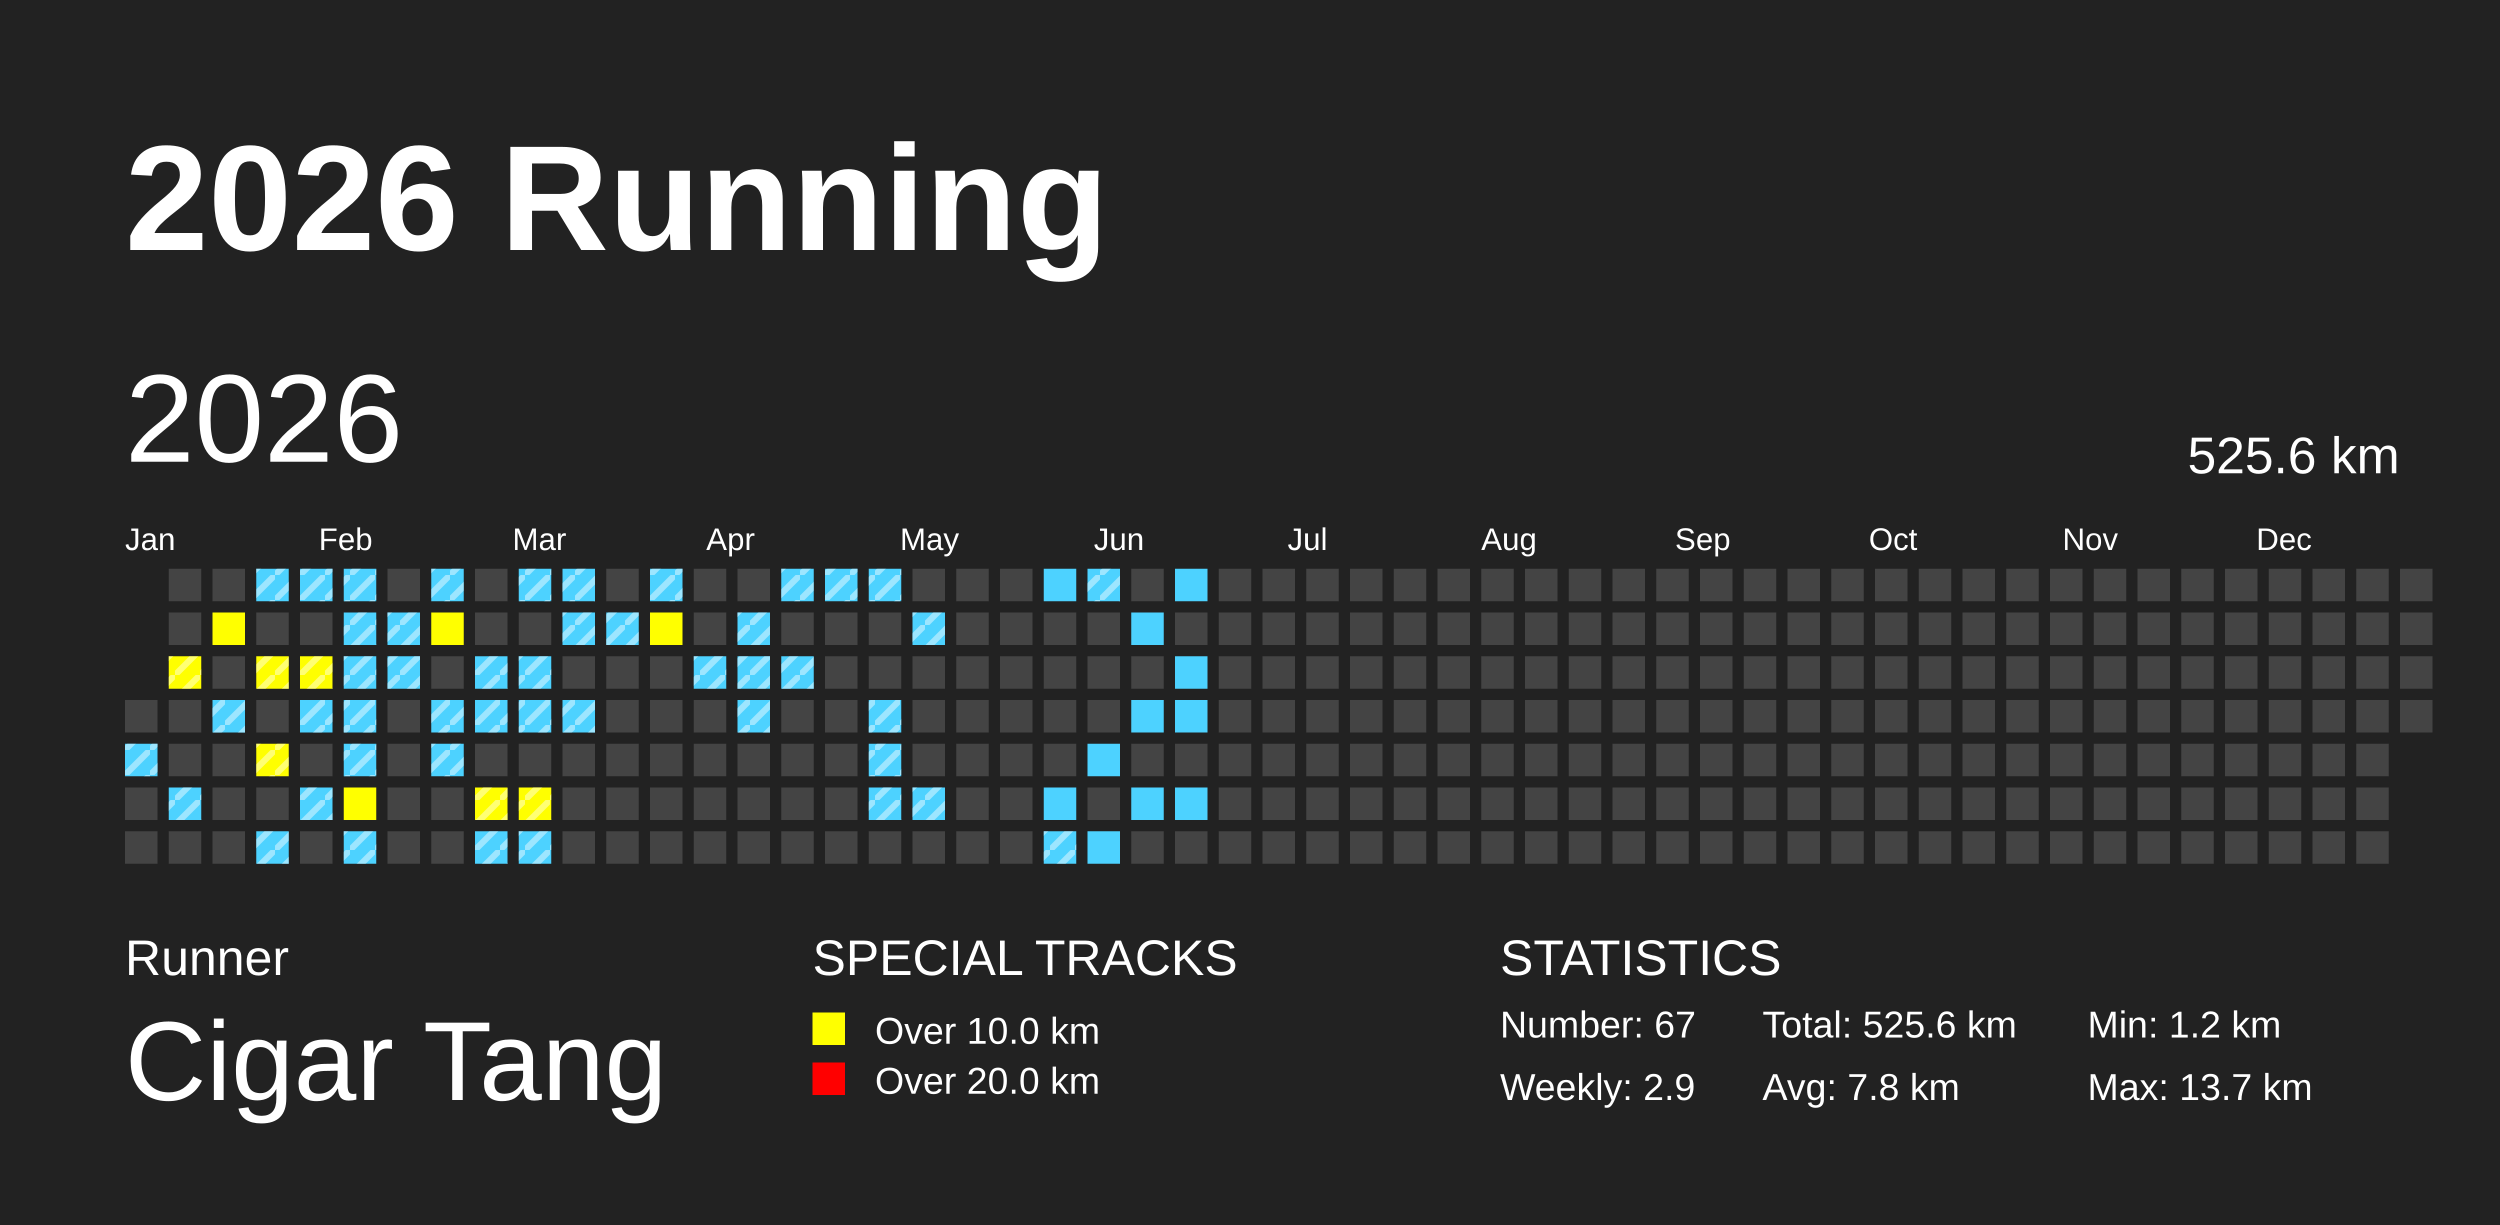
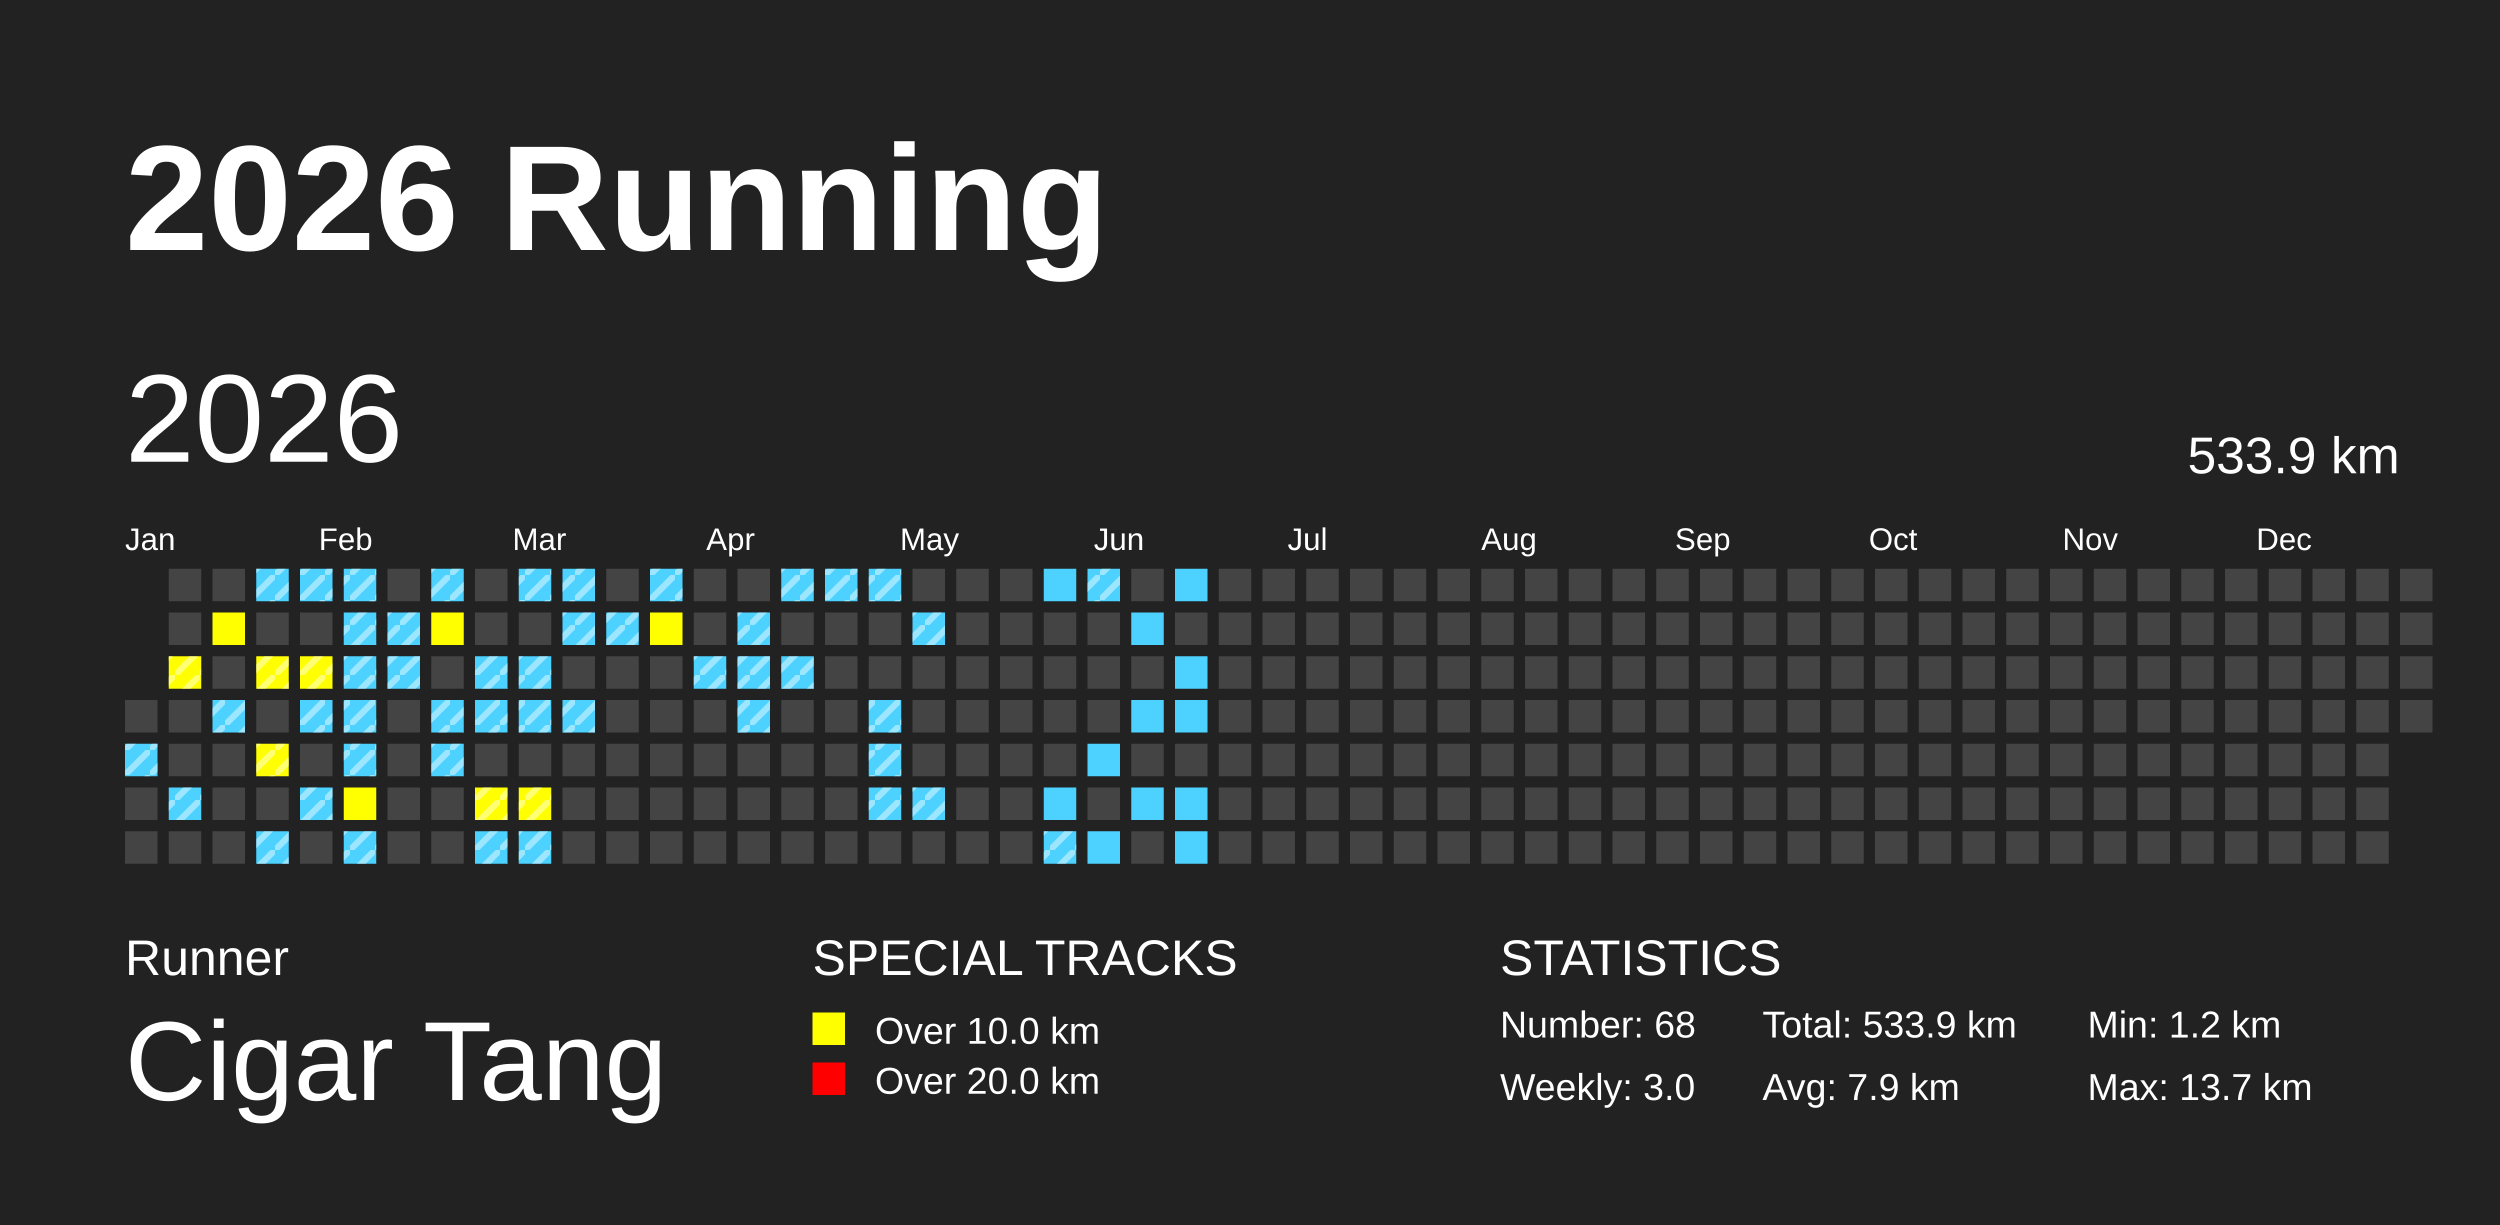
<svg xmlns="http://www.w3.org/2000/svg" baseProfile="full" height="98mm" version="1.1" viewBox="0,0,200,98" width="200mm">
  <defs>
    <pattern height="2" id="indoor-stripe" patternUnits="userSpaceOnUse" width="2">
      <line stroke="white" stroke-opacity="0.45" stroke-width="0.5" x1="0" x2="2" y1="2" y2="0" />
    </pattern>
  </defs>
  <rect fill="#222222" height="98" width="200" x="0" y="0" />
  <text fill="#FFFFFF" style="font-size:12px; font-family:Arial; font-weight:bold;" x="10" y="20">2026 Running</text>
  <text fill="#FFFFFF" style="font-size:4px; font-family:Arial" x="10" y="78">Runner</text>
  <text fill="#FFFFFF" style="font-size:9px; font-family:Arial" x="10" y="88">Cigar Tang</text>
  <text fill="#FFFFFF" style="font-size:4px; font-family:Arial" x="65" y="78">SPECIAL TRACKS</text>
  <rect fill="yellow" height="2.6" width="2.6" x="65" y="81" />
  <text fill="#FFFFFF" style="font-size:3px; font-family:Arial" x="70" y="83.5">Over 10.0 km</text>
  <rect fill="red" height="2.6" width="2.6" x="65" y="85" />
  <text fill="#FFFFFF" style="font-size:3px; font-family:Arial" x="70" y="87.5">Over 20.0 km</text>
  <text fill="#FFFFFF" style="font-size:4px; font-family:Arial" x="120" y="78">STATISTICS</text>
-   <text fill="#FFFFFF" style="font-size:3px; font-family:Arial" x="120" y="83">Number: 67</text>
-   <text fill="#FFFFFF" style="font-size:3px; font-family:Arial" x="120" y="88">Weekly: 2.9</text>
-   <text fill="#FFFFFF" style="font-size:3px; font-family:Arial" x="141" y="83">Total: 525.6 km</text>
-   <text fill="#FFFFFF" style="font-size:3px; font-family:Arial" x="141" y="88">Avg: 7.8 km</text>
+   <text fill="#FFFFFF" style="font-size:3px; font-family:Arial" x="120" y="83">Number: 68</text>
+   <text fill="#FFFFFF" style="font-size:3px; font-family:Arial" x="120" y="88">Weekly: 3.0</text>
+   <text fill="#FFFFFF" style="font-size:3px; font-family:Arial" x="141" y="83">Total: 533.9 km</text>
+   <text fill="#FFFFFF" style="font-size:3px; font-family:Arial" x="141" y="88">Avg: 7.9 km</text>
  <text fill="#FFFFFF" style="font-size:3px; font-family:Arial" x="167" y="83">Min: 1.2 km</text>
  <text fill="#FFFFFF" style="font-size:3px; font-family:Arial" x="167" y="88">Max: 13.7 km</text>
  <text dominant-baseline="hanging" fill="#FFFFFF" style="font-size:10.0px; font-family:Arial;" x="10" y="30">2026</text>
-   <text dominant-baseline="hanging" fill="#FFFFFF" style="font-size:4.125px; font-family:Arial;" x="175" y="35">525.6 km</text>
+   <text dominant-baseline="hanging" fill="#FFFFFF" style="font-size:4.125px; font-family:Arial;" x="175" y="35">533.9 km</text>
  <text fill="#FFFFFF" style="font-size:2.5px; font-family:Arial" x="10.0" y="44">Jan</text>
  <text fill="#FFFFFF" style="font-size:2.5px; font-family:Arial" x="25.5" y="44">Feb</text>
  <text fill="#FFFFFF" style="font-size:2.5px; font-family:Arial" x="41.0" y="44">Mar</text>
  <text fill="#FFFFFF" style="font-size:2.5px; font-family:Arial" x="56.5" y="44">Apr</text>
  <text fill="#FFFFFF" style="font-size:2.5px; font-family:Arial" x="72.0" y="44">May</text>
  <text fill="#FFFFFF" style="font-size:2.5px; font-family:Arial" x="87.5" y="44">Jun</text>
  <text fill="#FFFFFF" style="font-size:2.5px; font-family:Arial" x="103.0" y="44">Jul</text>
  <text fill="#FFFFFF" style="font-size:2.5px; font-family:Arial" x="118.5" y="44">Aug</text>
  <text fill="#FFFFFF" style="font-size:2.5px; font-family:Arial" x="134.0" y="44">Sep</text>
  <text fill="#FFFFFF" style="font-size:2.5px; font-family:Arial" x="149.5" y="44">Oct</text>
  <text fill="#FFFFFF" style="font-size:2.5px; font-family:Arial" x="165.0" y="44">Nov</text>
  <text fill="#FFFFFF" style="font-size:2.5px; font-family:Arial" x="180.5" y="44">Dec</text>
  <rect fill="#444444" height="2.6" width="2.6" x="10.0" y="56.0" />
  <rect fill="#4DD2FF" height="2.6" width="2.6" x="10.0" y="59.5" />
  <rect fill="url(#indoor-stripe)" height="2.6" style="pointer-events: none;" width="2.6" x="10.0" y="59.5" />
  <rect fill="#444444" height="2.6" width="2.6" x="10.0" y="63.0" />
  <rect fill="#444444" height="2.6" width="2.6" x="10.0" y="66.5" />
  <rect fill="#444444" height="2.6" width="2.6" x="13.5" y="45.5" />
  <rect fill="#444444" height="2.6" width="2.6" x="13.5" y="49.0" />
  <rect fill="yellow" height="2.6" width="2.6" x="13.5" y="52.5" />
  <rect fill="url(#indoor-stripe)" height="2.6" style="pointer-events: none;" width="2.6" x="13.5" y="52.5" />
  <rect fill="#444444" height="2.6" width="2.6" x="13.5" y="56.0" />
  <rect fill="#444444" height="2.6" width="2.6" x="13.5" y="59.5" />
  <rect fill="#4DD2FF" height="2.6" width="2.6" x="13.5" y="63.0" />
  <rect fill="url(#indoor-stripe)" height="2.6" style="pointer-events: none;" width="2.6" x="13.5" y="63.0" />
  <rect fill="#444444" height="2.6" width="2.6" x="13.5" y="66.5" />
  <rect fill="#444444" height="2.6" width="2.6" x="17.0" y="45.5" />
  <rect fill="yellow" height="2.6" width="2.6" x="17.0" y="49.0" />
  <rect fill="#444444" height="2.6" width="2.6" x="17.0" y="52.5" />
  <rect fill="#4DD2FF" height="2.6" width="2.6" x="17.0" y="56.0" />
  <rect fill="url(#indoor-stripe)" height="2.6" style="pointer-events: none;" width="2.6" x="17.0" y="56.0" />
  <rect fill="#444444" height="2.6" width="2.6" x="17.0" y="59.5" />
  <rect fill="#444444" height="2.6" width="2.6" x="17.0" y="63.0" />
  <rect fill="#444444" height="2.6" width="2.6" x="17.0" y="66.5" />
  <rect fill="#4DD2FF" height="2.6" width="2.6" x="20.5" y="45.5" />
  <rect fill="url(#indoor-stripe)" height="2.6" style="pointer-events: none;" width="2.6" x="20.5" y="45.5" />
  <rect fill="#444444" height="2.6" width="2.6" x="20.5" y="49.0" />
  <rect fill="yellow" height="2.6" width="2.6" x="20.5" y="52.5" />
  <rect fill="url(#indoor-stripe)" height="2.6" style="pointer-events: none;" width="2.6" x="20.5" y="52.5" />
  <rect fill="#444444" height="2.6" width="2.6" x="20.5" y="56.0" />
  <rect fill="yellow" height="2.6" width="2.6" x="20.5" y="59.5" />
  <rect fill="url(#indoor-stripe)" height="2.6" style="pointer-events: none;" width="2.6" x="20.5" y="59.5" />
  <rect fill="#444444" height="2.6" width="2.6" x="20.5" y="63.0" />
  <rect fill="#4DD2FF" height="2.6" width="2.6" x="20.5" y="66.5" />
  <rect fill="url(#indoor-stripe)" height="2.6" style="pointer-events: none;" width="2.6" x="20.5" y="66.5" />
  <rect fill="#4DD2FF" height="2.6" width="2.6" x="24.0" y="45.5" />
  <rect fill="url(#indoor-stripe)" height="2.6" style="pointer-events: none;" width="2.6" x="24.0" y="45.5" />
  <rect fill="#444444" height="2.6" width="2.6" x="24.0" y="49.0" />
  <rect fill="yellow" height="2.6" width="2.6" x="24.0" y="52.5" />
  <rect fill="url(#indoor-stripe)" height="2.6" style="pointer-events: none;" width="2.6" x="24.0" y="52.5" />
  <rect fill="#4DD2FF" height="2.6" width="2.6" x="24.0" y="56.0" />
  <rect fill="url(#indoor-stripe)" height="2.6" style="pointer-events: none;" width="2.6" x="24.0" y="56.0" />
  <rect fill="#444444" height="2.6" width="2.6" x="24.0" y="59.5" />
  <rect fill="#4DD2FF" height="2.6" width="2.6" x="24.0" y="63.0" />
  <rect fill="url(#indoor-stripe)" height="2.6" style="pointer-events: none;" width="2.6" x="24.0" y="63.0" />
  <rect fill="#444444" height="2.6" width="2.6" x="24.0" y="66.5" />
  <rect fill="#4DD2FF" height="2.6" width="2.6" x="27.5" y="45.5" />
  <rect fill="url(#indoor-stripe)" height="2.6" style="pointer-events: none;" width="2.6" x="27.5" y="45.5" />
  <rect fill="#4DD2FF" height="2.6" width="2.6" x="27.5" y="49.0" />
  <rect fill="url(#indoor-stripe)" height="2.6" style="pointer-events: none;" width="2.6" x="27.5" y="49.0" />
  <rect fill="#4DD2FF" height="2.6" width="2.6" x="27.5" y="52.5" />
  <rect fill="url(#indoor-stripe)" height="2.6" style="pointer-events: none;" width="2.6" x="27.5" y="52.5" />
  <rect fill="#4DD2FF" height="2.6" width="2.6" x="27.5" y="56.0" />
  <rect fill="url(#indoor-stripe)" height="2.6" style="pointer-events: none;" width="2.6" x="27.5" y="56.0" />
  <rect fill="#4DD2FF" height="2.6" width="2.6" x="27.5" y="59.5" />
  <rect fill="url(#indoor-stripe)" height="2.6" style="pointer-events: none;" width="2.6" x="27.5" y="59.5" />
  <rect fill="yellow" height="2.6" width="2.6" x="27.5" y="63.0" />
  <rect fill="#4DD2FF" height="2.6" width="2.6" x="27.5" y="66.5" />
  <rect fill="url(#indoor-stripe)" height="2.6" style="pointer-events: none;" width="2.6" x="27.5" y="66.5" />
  <rect fill="#444444" height="2.6" width="2.6" x="31.0" y="45.5" />
  <rect fill="#4DD2FF" height="2.6" width="2.6" x="31.0" y="49.0" />
  <rect fill="url(#indoor-stripe)" height="2.6" style="pointer-events: none;" width="2.6" x="31.0" y="49.0" />
  <rect fill="#4DD2FF" height="2.6" width="2.6" x="31.0" y="52.5" />
  <rect fill="url(#indoor-stripe)" height="2.6" style="pointer-events: none;" width="2.6" x="31.0" y="52.5" />
  <rect fill="#444444" height="2.6" width="2.6" x="31.0" y="56.0" />
  <rect fill="#444444" height="2.6" width="2.6" x="31.0" y="59.5" />
  <rect fill="#444444" height="2.6" width="2.6" x="31.0" y="63.0" />
  <rect fill="#444444" height="2.6" width="2.6" x="31.0" y="66.5" />
  <rect fill="#4DD2FF" height="2.6" width="2.6" x="34.5" y="45.5" />
  <rect fill="url(#indoor-stripe)" height="2.6" style="pointer-events: none;" width="2.6" x="34.5" y="45.5" />
  <rect fill="yellow" height="2.6" width="2.6" x="34.5" y="49.0" />
  <rect fill="#444444" height="2.6" width="2.6" x="34.5" y="52.5" />
  <rect fill="#4DD2FF" height="2.6" width="2.6" x="34.5" y="56.0" />
  <rect fill="url(#indoor-stripe)" height="2.6" style="pointer-events: none;" width="2.6" x="34.5" y="56.0" />
  <rect fill="#4DD2FF" height="2.6" width="2.6" x="34.5" y="59.5" />
  <rect fill="url(#indoor-stripe)" height="2.6" style="pointer-events: none;" width="2.6" x="34.5" y="59.5" />
  <rect fill="#444444" height="2.6" width="2.6" x="34.5" y="63.0" />
  <rect fill="#444444" height="2.6" width="2.6" x="34.5" y="66.5" />
  <rect fill="#444444" height="2.6" width="2.6" x="38.0" y="45.5" />
  <rect fill="#444444" height="2.6" width="2.6" x="38.0" y="49.0" />
  <rect fill="#4DD2FF" height="2.6" width="2.6" x="38.0" y="52.5" />
  <rect fill="url(#indoor-stripe)" height="2.6" style="pointer-events: none;" width="2.6" x="38.0" y="52.5" />
  <rect fill="#4DD2FF" height="2.6" width="2.6" x="38.0" y="56.0" />
  <rect fill="url(#indoor-stripe)" height="2.6" style="pointer-events: none;" width="2.6" x="38.0" y="56.0" />
  <rect fill="#444444" height="2.6" width="2.6" x="38.0" y="59.5" />
  <rect fill="yellow" height="2.6" width="2.6" x="38.0" y="63.0" />
  <rect fill="url(#indoor-stripe)" height="2.6" style="pointer-events: none;" width="2.6" x="38.0" y="63.0" />
  <rect fill="#4DD2FF" height="2.6" width="2.6" x="38.0" y="66.5" />
  <rect fill="url(#indoor-stripe)" height="2.6" style="pointer-events: none;" width="2.6" x="38.0" y="66.5" />
  <rect fill="#4DD2FF" height="2.6" width="2.6" x="41.5" y="45.5" />
  <rect fill="url(#indoor-stripe)" height="2.6" style="pointer-events: none;" width="2.6" x="41.5" y="45.5" />
  <rect fill="#444444" height="2.6" width="2.6" x="41.5" y="49.0" />
  <rect fill="#4DD2FF" height="2.6" width="2.6" x="41.5" y="52.5" />
  <rect fill="url(#indoor-stripe)" height="2.6" style="pointer-events: none;" width="2.6" x="41.5" y="52.5" />
  <rect fill="#4DD2FF" height="2.6" width="2.6" x="41.5" y="56.0" />
  <rect fill="url(#indoor-stripe)" height="2.6" style="pointer-events: none;" width="2.6" x="41.5" y="56.0" />
  <rect fill="#444444" height="2.6" width="2.6" x="41.5" y="59.5" />
  <rect fill="yellow" height="2.6" width="2.6" x="41.5" y="63.0" />
  <rect fill="url(#indoor-stripe)" height="2.6" style="pointer-events: none;" width="2.6" x="41.5" y="63.0" />
  <rect fill="#4DD2FF" height="2.6" width="2.6" x="41.5" y="66.5" />
  <rect fill="url(#indoor-stripe)" height="2.6" style="pointer-events: none;" width="2.6" x="41.5" y="66.5" />
  <rect fill="#4DD2FF" height="2.6" width="2.6" x="45.0" y="45.5" />
  <rect fill="url(#indoor-stripe)" height="2.6" style="pointer-events: none;" width="2.6" x="45.0" y="45.5" />
  <rect fill="#4DD2FF" height="2.6" width="2.6" x="45.0" y="49.0" />
  <rect fill="url(#indoor-stripe)" height="2.6" style="pointer-events: none;" width="2.6" x="45.0" y="49.0" />
  <rect fill="#444444" height="2.6" width="2.6" x="45.0" y="52.5" />
  <rect fill="#4DD2FF" height="2.6" width="2.6" x="45.0" y="56.0" />
  <rect fill="url(#indoor-stripe)" height="2.6" style="pointer-events: none;" width="2.6" x="45.0" y="56.0" />
  <rect fill="#444444" height="2.6" width="2.6" x="45.0" y="59.5" />
  <rect fill="#444444" height="2.6" width="2.6" x="45.0" y="63.0" />
  <rect fill="#444444" height="2.6" width="2.6" x="45.0" y="66.5" />
  <rect fill="#444444" height="2.6" width="2.6" x="48.5" y="45.5" />
  <rect fill="#4DD2FF" height="2.6" width="2.6" x="48.5" y="49.0" />
  <rect fill="url(#indoor-stripe)" height="2.6" style="pointer-events: none;" width="2.6" x="48.5" y="49.0" />
  <rect fill="#444444" height="2.6" width="2.6" x="48.5" y="52.5" />
  <rect fill="#444444" height="2.6" width="2.6" x="48.5" y="56.0" />
  <rect fill="#444444" height="2.6" width="2.6" x="48.5" y="59.5" />
  <rect fill="#444444" height="2.6" width="2.6" x="48.5" y="63.0" />
  <rect fill="#444444" height="2.6" width="2.6" x="48.5" y="66.5" />
  <rect fill="#4DD2FF" height="2.6" width="2.6" x="52.0" y="45.5" />
  <rect fill="url(#indoor-stripe)" height="2.6" style="pointer-events: none;" width="2.6" x="52.0" y="45.5" />
  <rect fill="yellow" height="2.6" width="2.6" x="52.0" y="49.0" />
  <rect fill="#444444" height="2.6" width="2.6" x="52.0" y="52.5" />
  <rect fill="#444444" height="2.6" width="2.6" x="52.0" y="56.0" />
  <rect fill="#444444" height="2.6" width="2.6" x="52.0" y="59.5" />
  <rect fill="#444444" height="2.6" width="2.6" x="52.0" y="63.0" />
  <rect fill="#444444" height="2.6" width="2.6" x="52.0" y="66.5" />
  <rect fill="#444444" height="2.6" width="2.6" x="55.5" y="45.5" />
  <rect fill="#444444" height="2.6" width="2.6" x="55.5" y="49.0" />
  <rect fill="#4DD2FF" height="2.6" width="2.6" x="55.5" y="52.5" />
  <rect fill="url(#indoor-stripe)" height="2.6" style="pointer-events: none;" width="2.6" x="55.5" y="52.5" />
  <rect fill="#444444" height="2.6" width="2.6" x="55.5" y="56.0" />
  <rect fill="#444444" height="2.6" width="2.6" x="55.5" y="59.5" />
  <rect fill="#444444" height="2.6" width="2.6" x="55.5" y="63.0" />
  <rect fill="#444444" height="2.6" width="2.6" x="55.5" y="66.5" />
  <rect fill="#444444" height="2.6" width="2.6" x="59.0" y="45.5" />
  <rect fill="#4DD2FF" height="2.6" width="2.6" x="59.0" y="49.0" />
  <rect fill="url(#indoor-stripe)" height="2.6" style="pointer-events: none;" width="2.6" x="59.0" y="49.0" />
  <rect fill="#4DD2FF" height="2.6" width="2.6" x="59.0" y="52.5" />
  <rect fill="url(#indoor-stripe)" height="2.6" style="pointer-events: none;" width="2.6" x="59.0" y="52.5" />
  <rect fill="#4DD2FF" height="2.6" width="2.6" x="59.0" y="56.0" />
  <rect fill="url(#indoor-stripe)" height="2.6" style="pointer-events: none;" width="2.6" x="59.0" y="56.0" />
  <rect fill="#444444" height="2.6" width="2.6" x="59.0" y="59.5" />
  <rect fill="#444444" height="2.6" width="2.6" x="59.0" y="63.0" />
  <rect fill="#444444" height="2.6" width="2.6" x="59.0" y="66.5" />
  <rect fill="#4DD2FF" height="2.6" width="2.6" x="62.5" y="45.5" />
  <rect fill="url(#indoor-stripe)" height="2.6" style="pointer-events: none;" width="2.6" x="62.5" y="45.5" />
  <rect fill="#444444" height="2.6" width="2.6" x="62.5" y="49.0" />
  <rect fill="#4DD2FF" height="2.6" width="2.6" x="62.5" y="52.5" />
  <rect fill="url(#indoor-stripe)" height="2.6" style="pointer-events: none;" width="2.6" x="62.5" y="52.5" />
  <rect fill="#444444" height="2.6" width="2.6" x="62.5" y="56.0" />
  <rect fill="#444444" height="2.6" width="2.6" x="62.5" y="59.5" />
  <rect fill="#444444" height="2.6" width="2.6" x="62.5" y="63.0" />
  <rect fill="#444444" height="2.6" width="2.6" x="62.5" y="66.5" />
  <rect fill="#4DD2FF" height="2.6" width="2.6" x="66.0" y="45.5" />
  <rect fill="url(#indoor-stripe)" height="2.6" style="pointer-events: none;" width="2.6" x="66.0" y="45.5" />
  <rect fill="#444444" height="2.6" width="2.6" x="66.0" y="49.0" />
  <rect fill="#444444" height="2.6" width="2.6" x="66.0" y="52.5" />
  <rect fill="#444444" height="2.6" width="2.6" x="66.0" y="56.0" />
  <rect fill="#444444" height="2.6" width="2.6" x="66.0" y="59.5" />
  <rect fill="#444444" height="2.6" width="2.6" x="66.0" y="63.0" />
  <rect fill="#444444" height="2.6" width="2.6" x="66.0" y="66.5" />
  <rect fill="#4DD2FF" height="2.6" width="2.6" x="69.5" y="45.5" />
  <rect fill="url(#indoor-stripe)" height="2.6" style="pointer-events: none;" width="2.6" x="69.5" y="45.5" />
  <rect fill="#444444" height="2.6" width="2.6" x="69.5" y="49.0" />
  <rect fill="#444444" height="2.6" width="2.6" x="69.5" y="52.5" />
  <rect fill="#4DD2FF" height="2.6" width="2.6" x="69.5" y="56.0" />
  <rect fill="url(#indoor-stripe)" height="2.6" style="pointer-events: none;" width="2.6" x="69.5" y="56.0" />
  <rect fill="#4DD2FF" height="2.6" width="2.6" x="69.5" y="59.5" />
  <rect fill="url(#indoor-stripe)" height="2.6" style="pointer-events: none;" width="2.6" x="69.5" y="59.5" />
  <rect fill="#4DD2FF" height="2.6" width="2.6" x="69.5" y="63.0" />
  <rect fill="url(#indoor-stripe)" height="2.6" style="pointer-events: none;" width="2.6" x="69.5" y="63.0" />
  <rect fill="#444444" height="2.6" width="2.6" x="69.5" y="66.5" />
  <rect fill="#444444" height="2.6" width="2.6" x="73.0" y="45.5" />
  <rect fill="#4DD2FF" height="2.6" width="2.6" x="73.0" y="49.0" />
  <rect fill="url(#indoor-stripe)" height="2.6" style="pointer-events: none;" width="2.6" x="73.0" y="49.0" />
  <rect fill="#444444" height="2.6" width="2.6" x="73.0" y="52.5" />
  <rect fill="#444444" height="2.6" width="2.6" x="73.0" y="56.0" />
  <rect fill="#444444" height="2.6" width="2.6" x="73.0" y="59.5" />
  <rect fill="#4DD2FF" height="2.6" width="2.6" x="73.0" y="63.0" />
  <rect fill="url(#indoor-stripe)" height="2.6" style="pointer-events: none;" width="2.6" x="73.0" y="63.0" />
  <rect fill="#444444" height="2.6" width="2.6" x="73.0" y="66.5" />
  <rect fill="#444444" height="2.6" width="2.6" x="76.5" y="45.5" />
  <rect fill="#444444" height="2.6" width="2.6" x="76.5" y="49.0" />
  <rect fill="#444444" height="2.6" width="2.6" x="76.5" y="52.5" />
  <rect fill="#444444" height="2.6" width="2.6" x="76.5" y="56.0" />
  <rect fill="#444444" height="2.6" width="2.6" x="76.5" y="59.5" />
  <rect fill="#444444" height="2.6" width="2.6" x="76.5" y="63.0" />
  <rect fill="#444444" height="2.6" width="2.6" x="76.5" y="66.5" />
  <rect fill="#444444" height="2.6" width="2.6" x="80.0" y="45.5" />
  <rect fill="#444444" height="2.6" width="2.6" x="80.0" y="49.0" />
  <rect fill="#444444" height="2.6" width="2.6" x="80.0" y="52.5" />
  <rect fill="#444444" height="2.6" width="2.6" x="80.0" y="56.0" />
  <rect fill="#444444" height="2.6" width="2.6" x="80.0" y="59.5" />
  <rect fill="#444444" height="2.6" width="2.6" x="80.0" y="63.0" />
  <rect fill="#444444" height="2.6" width="2.6" x="80.0" y="66.5" />
  <rect fill="#4DD2FF" height="2.6" width="2.6" x="83.5" y="45.5" />
  <rect fill="#444444" height="2.6" width="2.6" x="83.5" y="49.0" />
  <rect fill="#444444" height="2.6" width="2.6" x="83.5" y="52.5" />
  <rect fill="#444444" height="2.6" width="2.6" x="83.5" y="56.0" />
  <rect fill="#444444" height="2.6" width="2.6" x="83.5" y="59.5" />
  <rect fill="#4DD2FF" height="2.6" width="2.6" x="83.5" y="63.0" />
  <rect fill="#4DD2FF" height="2.6" width="2.6" x="83.5" y="66.5" />
  <rect fill="url(#indoor-stripe)" height="2.6" style="pointer-events: none;" width="2.6" x="83.5" y="66.5" />
  <rect fill="#4DD2FF" height="2.6" width="2.6" x="87.0" y="45.5" />
  <rect fill="url(#indoor-stripe)" height="2.6" style="pointer-events: none;" width="2.6" x="87.0" y="45.5" />
  <rect fill="#444444" height="2.6" width="2.6" x="87.0" y="49.0" />
  <rect fill="#444444" height="2.6" width="2.6" x="87.0" y="52.5" />
  <rect fill="#444444" height="2.6" width="2.6" x="87.0" y="56.0" />
  <rect fill="#4DD2FF" height="2.6" width="2.6" x="87.0" y="59.5" />
  <rect fill="#444444" height="2.6" width="2.6" x="87.0" y="63.0" />
  <rect fill="#4DD2FF" height="2.6" width="2.6" x="87.0" y="66.5" />
  <rect fill="#444444" height="2.6" width="2.6" x="90.5" y="45.5" />
  <rect fill="#4DD2FF" height="2.6" width="2.6" x="90.5" y="49.0" />
  <rect fill="#444444" height="2.6" width="2.6" x="90.5" y="52.5" />
  <rect fill="#4DD2FF" height="2.6" width="2.6" x="90.5" y="56.0" />
  <rect fill="#444444" height="2.6" width="2.6" x="90.5" y="59.5" />
  <rect fill="#4DD2FF" height="2.6" width="2.6" x="90.5" y="63.0" />
  <rect fill="#444444" height="2.6" width="2.6" x="90.5" y="66.5" />
  <rect fill="#4DD2FF" height="2.6" width="2.6" x="94.0" y="45.5" />
  <rect fill="#444444" height="2.6" width="2.6" x="94.0" y="49.0" />
  <rect fill="#4DD2FF" height="2.6" width="2.6" x="94.0" y="52.5" />
  <rect fill="#4DD2FF" height="2.6" width="2.6" x="94.0" y="56.0" />
  <rect fill="#444444" height="2.6" width="2.6" x="94.0" y="59.5" />
  <rect fill="#4DD2FF" height="2.6" width="2.6" x="94.0" y="63.0" />
-   <rect fill="#444444" height="2.6" width="2.6" x="94.0" y="66.5" />
+   <rect fill="#4DD2FF" height="2.6" width="2.6" x="94.0" y="66.5" />
  <rect fill="#444444" height="2.6" width="2.6" x="97.5" y="45.5" />
  <rect fill="#444444" height="2.6" width="2.6" x="97.5" y="49.0" />
  <rect fill="#444444" height="2.6" width="2.6" x="97.5" y="52.5" />
  <rect fill="#444444" height="2.6" width="2.6" x="97.5" y="56.0" />
  <rect fill="#444444" height="2.6" width="2.6" x="97.5" y="59.5" />
  <rect fill="#444444" height="2.6" width="2.6" x="97.5" y="63.0" />
  <rect fill="#444444" height="2.6" width="2.6" x="97.5" y="66.5" />
  <rect fill="#444444" height="2.6" width="2.6" x="101.0" y="45.5" />
  <rect fill="#444444" height="2.6" width="2.6" x="101.0" y="49.0" />
  <rect fill="#444444" height="2.6" width="2.6" x="101.0" y="52.5" />
  <rect fill="#444444" height="2.6" width="2.6" x="101.0" y="56.0" />
  <rect fill="#444444" height="2.6" width="2.6" x="101.0" y="59.5" />
  <rect fill="#444444" height="2.6" width="2.6" x="101.0" y="63.0" />
  <rect fill="#444444" height="2.6" width="2.6" x="101.0" y="66.5" />
  <rect fill="#444444" height="2.6" width="2.6" x="104.5" y="45.5" />
  <rect fill="#444444" height="2.6" width="2.6" x="104.5" y="49.0" />
  <rect fill="#444444" height="2.6" width="2.6" x="104.5" y="52.5" />
  <rect fill="#444444" height="2.6" width="2.6" x="104.5" y="56.0" />
  <rect fill="#444444" height="2.6" width="2.6" x="104.5" y="59.5" />
  <rect fill="#444444" height="2.6" width="2.6" x="104.5" y="63.0" />
  <rect fill="#444444" height="2.6" width="2.6" x="104.5" y="66.5" />
  <rect fill="#444444" height="2.6" width="2.6" x="108.0" y="45.5" />
  <rect fill="#444444" height="2.6" width="2.6" x="108.0" y="49.0" />
  <rect fill="#444444" height="2.6" width="2.6" x="108.0" y="52.5" />
  <rect fill="#444444" height="2.6" width="2.6" x="108.0" y="56.0" />
  <rect fill="#444444" height="2.6" width="2.6" x="108.0" y="59.5" />
  <rect fill="#444444" height="2.6" width="2.6" x="108.0" y="63.0" />
  <rect fill="#444444" height="2.6" width="2.6" x="108.0" y="66.5" />
  <rect fill="#444444" height="2.6" width="2.6" x="111.5" y="45.5" />
  <rect fill="#444444" height="2.6" width="2.6" x="111.5" y="49.0" />
  <rect fill="#444444" height="2.6" width="2.6" x="111.5" y="52.5" />
  <rect fill="#444444" height="2.6" width="2.6" x="111.5" y="56.0" />
  <rect fill="#444444" height="2.6" width="2.6" x="111.5" y="59.5" />
  <rect fill="#444444" height="2.6" width="2.6" x="111.5" y="63.0" />
  <rect fill="#444444" height="2.6" width="2.6" x="111.5" y="66.5" />
  <rect fill="#444444" height="2.6" width="2.6" x="115.0" y="45.5" />
  <rect fill="#444444" height="2.6" width="2.6" x="115.0" y="49.0" />
  <rect fill="#444444" height="2.6" width="2.6" x="115.0" y="52.5" />
  <rect fill="#444444" height="2.6" width="2.6" x="115.0" y="56.0" />
  <rect fill="#444444" height="2.6" width="2.6" x="115.0" y="59.5" />
  <rect fill="#444444" height="2.6" width="2.6" x="115.0" y="63.0" />
  <rect fill="#444444" height="2.6" width="2.6" x="115.0" y="66.5" />
  <rect fill="#444444" height="2.6" width="2.6" x="118.5" y="45.5" />
  <rect fill="#444444" height="2.6" width="2.6" x="118.5" y="49.0" />
  <rect fill="#444444" height="2.6" width="2.6" x="118.5" y="52.5" />
  <rect fill="#444444" height="2.6" width="2.6" x="118.5" y="56.0" />
  <rect fill="#444444" height="2.6" width="2.6" x="118.5" y="59.5" />
  <rect fill="#444444" height="2.6" width="2.6" x="118.5" y="63.0" />
  <rect fill="#444444" height="2.6" width="2.6" x="118.5" y="66.5" />
  <rect fill="#444444" height="2.6" width="2.6" x="122.0" y="45.5" />
  <rect fill="#444444" height="2.6" width="2.6" x="122.0" y="49.0" />
  <rect fill="#444444" height="2.6" width="2.6" x="122.0" y="52.5" />
  <rect fill="#444444" height="2.6" width="2.6" x="122.0" y="56.0" />
  <rect fill="#444444" height="2.6" width="2.6" x="122.0" y="59.5" />
  <rect fill="#444444" height="2.6" width="2.6" x="122.0" y="63.0" />
  <rect fill="#444444" height="2.6" width="2.6" x="122.0" y="66.5" />
  <rect fill="#444444" height="2.6" width="2.6" x="125.5" y="45.5" />
  <rect fill="#444444" height="2.6" width="2.6" x="125.5" y="49.0" />
  <rect fill="#444444" height="2.6" width="2.6" x="125.5" y="52.5" />
  <rect fill="#444444" height="2.6" width="2.6" x="125.5" y="56.0" />
  <rect fill="#444444" height="2.6" width="2.6" x="125.5" y="59.5" />
  <rect fill="#444444" height="2.6" width="2.6" x="125.5" y="63.0" />
  <rect fill="#444444" height="2.6" width="2.6" x="125.5" y="66.5" />
  <rect fill="#444444" height="2.6" width="2.6" x="129.0" y="45.5" />
  <rect fill="#444444" height="2.6" width="2.6" x="129.0" y="49.0" />
  <rect fill="#444444" height="2.6" width="2.6" x="129.0" y="52.5" />
  <rect fill="#444444" height="2.6" width="2.6" x="129.0" y="56.0" />
  <rect fill="#444444" height="2.6" width="2.6" x="129.0" y="59.5" />
  <rect fill="#444444" height="2.6" width="2.6" x="129.0" y="63.0" />
  <rect fill="#444444" height="2.6" width="2.6" x="129.0" y="66.5" />
  <rect fill="#444444" height="2.6" width="2.6" x="132.5" y="45.5" />
  <rect fill="#444444" height="2.6" width="2.6" x="132.5" y="49.0" />
  <rect fill="#444444" height="2.6" width="2.6" x="132.5" y="52.5" />
  <rect fill="#444444" height="2.6" width="2.6" x="132.5" y="56.0" />
  <rect fill="#444444" height="2.6" width="2.6" x="132.5" y="59.5" />
  <rect fill="#444444" height="2.6" width="2.6" x="132.5" y="63.0" />
  <rect fill="#444444" height="2.6" width="2.6" x="132.5" y="66.5" />
  <rect fill="#444444" height="2.6" width="2.6" x="136.0" y="45.5" />
  <rect fill="#444444" height="2.6" width="2.6" x="136.0" y="49.0" />
  <rect fill="#444444" height="2.6" width="2.6" x="136.0" y="52.5" />
  <rect fill="#444444" height="2.6" width="2.6" x="136.0" y="56.0" />
  <rect fill="#444444" height="2.6" width="2.6" x="136.0" y="59.5" />
  <rect fill="#444444" height="2.6" width="2.6" x="136.0" y="63.0" />
  <rect fill="#444444" height="2.6" width="2.6" x="136.0" y="66.5" />
  <rect fill="#444444" height="2.6" width="2.6" x="139.5" y="45.5" />
  <rect fill="#444444" height="2.6" width="2.6" x="139.5" y="49.0" />
  <rect fill="#444444" height="2.6" width="2.6" x="139.5" y="52.5" />
  <rect fill="#444444" height="2.6" width="2.6" x="139.5" y="56.0" />
  <rect fill="#444444" height="2.6" width="2.6" x="139.5" y="59.5" />
  <rect fill="#444444" height="2.6" width="2.6" x="139.5" y="63.0" />
  <rect fill="#444444" height="2.6" width="2.6" x="139.5" y="66.5" />
  <rect fill="#444444" height="2.6" width="2.6" x="143.0" y="45.5" />
  <rect fill="#444444" height="2.6" width="2.6" x="143.0" y="49.0" />
  <rect fill="#444444" height="2.6" width="2.6" x="143.0" y="52.5" />
  <rect fill="#444444" height="2.6" width="2.6" x="143.0" y="56.0" />
  <rect fill="#444444" height="2.6" width="2.6" x="143.0" y="59.5" />
  <rect fill="#444444" height="2.6" width="2.6" x="143.0" y="63.0" />
  <rect fill="#444444" height="2.6" width="2.6" x="143.0" y="66.5" />
  <rect fill="#444444" height="2.6" width="2.6" x="146.5" y="45.5" />
  <rect fill="#444444" height="2.6" width="2.6" x="146.5" y="49.0" />
  <rect fill="#444444" height="2.6" width="2.6" x="146.5" y="52.5" />
  <rect fill="#444444" height="2.6" width="2.6" x="146.5" y="56.0" />
  <rect fill="#444444" height="2.6" width="2.6" x="146.5" y="59.5" />
  <rect fill="#444444" height="2.6" width="2.6" x="146.5" y="63.0" />
  <rect fill="#444444" height="2.6" width="2.6" x="146.5" y="66.5" />
  <rect fill="#444444" height="2.6" width="2.6" x="150.0" y="45.5" />
  <rect fill="#444444" height="2.6" width="2.6" x="150.0" y="49.0" />
  <rect fill="#444444" height="2.6" width="2.6" x="150.0" y="52.5" />
  <rect fill="#444444" height="2.6" width="2.6" x="150.0" y="56.0" />
  <rect fill="#444444" height="2.6" width="2.6" x="150.0" y="59.5" />
  <rect fill="#444444" height="2.6" width="2.6" x="150.0" y="63.0" />
  <rect fill="#444444" height="2.6" width="2.6" x="150.0" y="66.5" />
  <rect fill="#444444" height="2.6" width="2.6" x="153.5" y="45.5" />
  <rect fill="#444444" height="2.6" width="2.6" x="153.5" y="49.0" />
  <rect fill="#444444" height="2.6" width="2.6" x="153.5" y="52.5" />
  <rect fill="#444444" height="2.6" width="2.6" x="153.5" y="56.0" />
  <rect fill="#444444" height="2.6" width="2.6" x="153.5" y="59.5" />
  <rect fill="#444444" height="2.6" width="2.6" x="153.5" y="63.0" />
  <rect fill="#444444" height="2.6" width="2.6" x="153.5" y="66.5" />
  <rect fill="#444444" height="2.6" width="2.6" x="157.0" y="45.5" />
  <rect fill="#444444" height="2.6" width="2.6" x="157.0" y="49.0" />
  <rect fill="#444444" height="2.6" width="2.6" x="157.0" y="52.5" />
  <rect fill="#444444" height="2.6" width="2.6" x="157.0" y="56.0" />
  <rect fill="#444444" height="2.6" width="2.6" x="157.0" y="59.5" />
  <rect fill="#444444" height="2.6" width="2.6" x="157.0" y="63.0" />
  <rect fill="#444444" height="2.6" width="2.6" x="157.0" y="66.5" />
  <rect fill="#444444" height="2.6" width="2.6" x="160.5" y="45.5" />
  <rect fill="#444444" height="2.6" width="2.6" x="160.5" y="49.0" />
  <rect fill="#444444" height="2.6" width="2.6" x="160.5" y="52.5" />
  <rect fill="#444444" height="2.6" width="2.6" x="160.5" y="56.0" />
  <rect fill="#444444" height="2.6" width="2.6" x="160.5" y="59.5" />
  <rect fill="#444444" height="2.6" width="2.6" x="160.5" y="63.0" />
  <rect fill="#444444" height="2.6" width="2.6" x="160.5" y="66.5" />
  <rect fill="#444444" height="2.6" width="2.6" x="164.0" y="45.5" />
  <rect fill="#444444" height="2.6" width="2.6" x="164.0" y="49.0" />
  <rect fill="#444444" height="2.6" width="2.6" x="164.0" y="52.5" />
  <rect fill="#444444" height="2.6" width="2.6" x="164.0" y="56.0" />
  <rect fill="#444444" height="2.6" width="2.6" x="164.0" y="59.5" />
  <rect fill="#444444" height="2.6" width="2.6" x="164.0" y="63.0" />
  <rect fill="#444444" height="2.6" width="2.6" x="164.0" y="66.5" />
  <rect fill="#444444" height="2.6" width="2.6" x="167.5" y="45.5" />
  <rect fill="#444444" height="2.6" width="2.6" x="167.5" y="49.0" />
  <rect fill="#444444" height="2.6" width="2.6" x="167.5" y="52.5" />
  <rect fill="#444444" height="2.6" width="2.6" x="167.5" y="56.0" />
  <rect fill="#444444" height="2.6" width="2.6" x="167.5" y="59.5" />
  <rect fill="#444444" height="2.6" width="2.6" x="167.5" y="63.0" />
  <rect fill="#444444" height="2.6" width="2.6" x="167.5" y="66.5" />
  <rect fill="#444444" height="2.6" width="2.6" x="171.0" y="45.5" />
  <rect fill="#444444" height="2.6" width="2.6" x="171.0" y="49.0" />
  <rect fill="#444444" height="2.6" width="2.6" x="171.0" y="52.5" />
  <rect fill="#444444" height="2.6" width="2.6" x="171.0" y="56.0" />
  <rect fill="#444444" height="2.6" width="2.6" x="171.0" y="59.5" />
  <rect fill="#444444" height="2.6" width="2.6" x="171.0" y="63.0" />
  <rect fill="#444444" height="2.6" width="2.6" x="171.0" y="66.5" />
  <rect fill="#444444" height="2.6" width="2.6" x="174.5" y="45.5" />
  <rect fill="#444444" height="2.6" width="2.6" x="174.5" y="49.0" />
  <rect fill="#444444" height="2.6" width="2.6" x="174.5" y="52.5" />
  <rect fill="#444444" height="2.6" width="2.6" x="174.5" y="56.0" />
  <rect fill="#444444" height="2.6" width="2.6" x="174.5" y="59.5" />
  <rect fill="#444444" height="2.6" width="2.6" x="174.5" y="63.0" />
  <rect fill="#444444" height="2.6" width="2.6" x="174.5" y="66.5" />
  <rect fill="#444444" height="2.6" width="2.6" x="178.0" y="45.5" />
  <rect fill="#444444" height="2.6" width="2.6" x="178.0" y="49.0" />
  <rect fill="#444444" height="2.6" width="2.6" x="178.0" y="52.5" />
  <rect fill="#444444" height="2.6" width="2.6" x="178.0" y="56.0" />
  <rect fill="#444444" height="2.6" width="2.6" x="178.0" y="59.5" />
  <rect fill="#444444" height="2.6" width="2.6" x="178.0" y="63.0" />
  <rect fill="#444444" height="2.6" width="2.6" x="178.0" y="66.5" />
  <rect fill="#444444" height="2.6" width="2.6" x="181.5" y="45.5" />
  <rect fill="#444444" height="2.6" width="2.6" x="181.5" y="49.0" />
  <rect fill="#444444" height="2.6" width="2.6" x="181.5" y="52.5" />
  <rect fill="#444444" height="2.6" width="2.6" x="181.5" y="56.0" />
  <rect fill="#444444" height="2.6" width="2.6" x="181.5" y="59.5" />
  <rect fill="#444444" height="2.6" width="2.6" x="181.5" y="63.0" />
  <rect fill="#444444" height="2.6" width="2.6" x="181.5" y="66.5" />
  <rect fill="#444444" height="2.6" width="2.6" x="185.0" y="45.5" />
  <rect fill="#444444" height="2.6" width="2.6" x="185.0" y="49.0" />
  <rect fill="#444444" height="2.6" width="2.6" x="185.0" y="52.5" />
  <rect fill="#444444" height="2.6" width="2.6" x="185.0" y="56.0" />
  <rect fill="#444444" height="2.6" width="2.6" x="185.0" y="59.5" />
  <rect fill="#444444" height="2.6" width="2.6" x="185.0" y="63.0" />
  <rect fill="#444444" height="2.6" width="2.6" x="185.0" y="66.5" />
  <rect fill="#444444" height="2.6" width="2.6" x="188.5" y="45.5" />
  <rect fill="#444444" height="2.6" width="2.6" x="188.5" y="49.0" />
  <rect fill="#444444" height="2.6" width="2.6" x="188.5" y="52.5" />
  <rect fill="#444444" height="2.6" width="2.6" x="188.5" y="56.0" />
  <rect fill="#444444" height="2.6" width="2.6" x="188.5" y="59.5" />
  <rect fill="#444444" height="2.6" width="2.6" x="188.5" y="63.0" />
  <rect fill="#444444" height="2.6" width="2.6" x="188.5" y="66.5" />
  <rect fill="#444444" height="2.6" width="2.6" x="192.0" y="45.5" />
  <rect fill="#444444" height="2.6" width="2.6" x="192.0" y="49.0" />
  <rect fill="#444444" height="2.6" width="2.6" x="192.0" y="52.5" />
  <rect fill="#444444" height="2.6" width="2.6" x="192.0" y="56.0" />
</svg>
